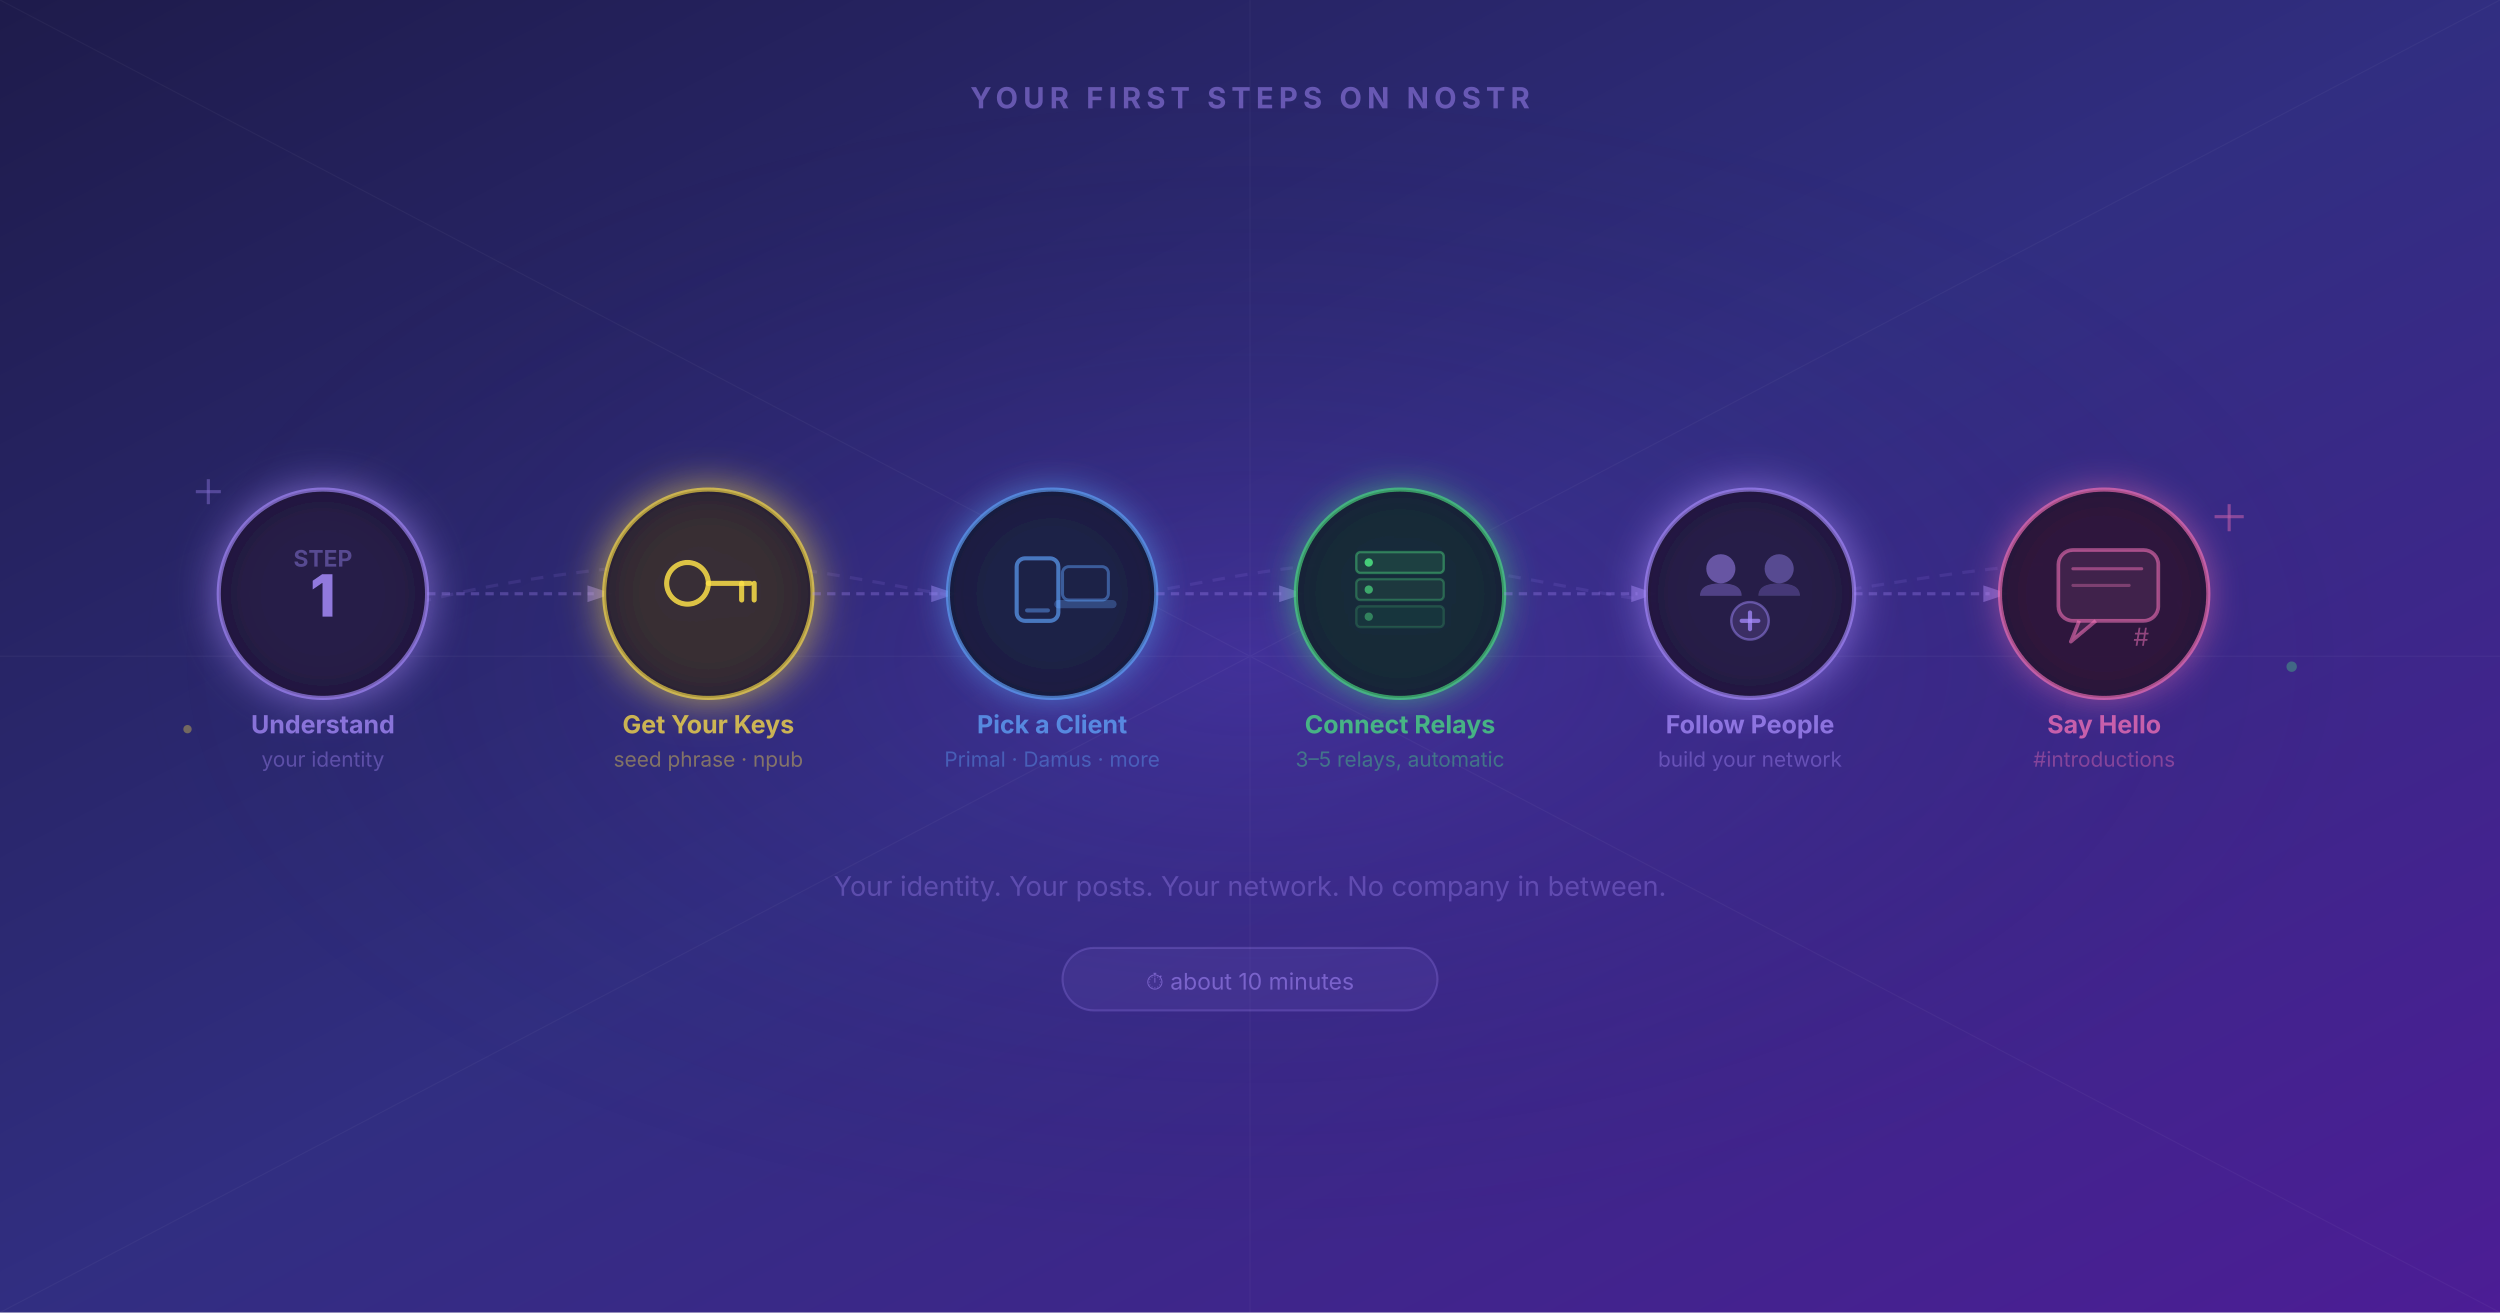
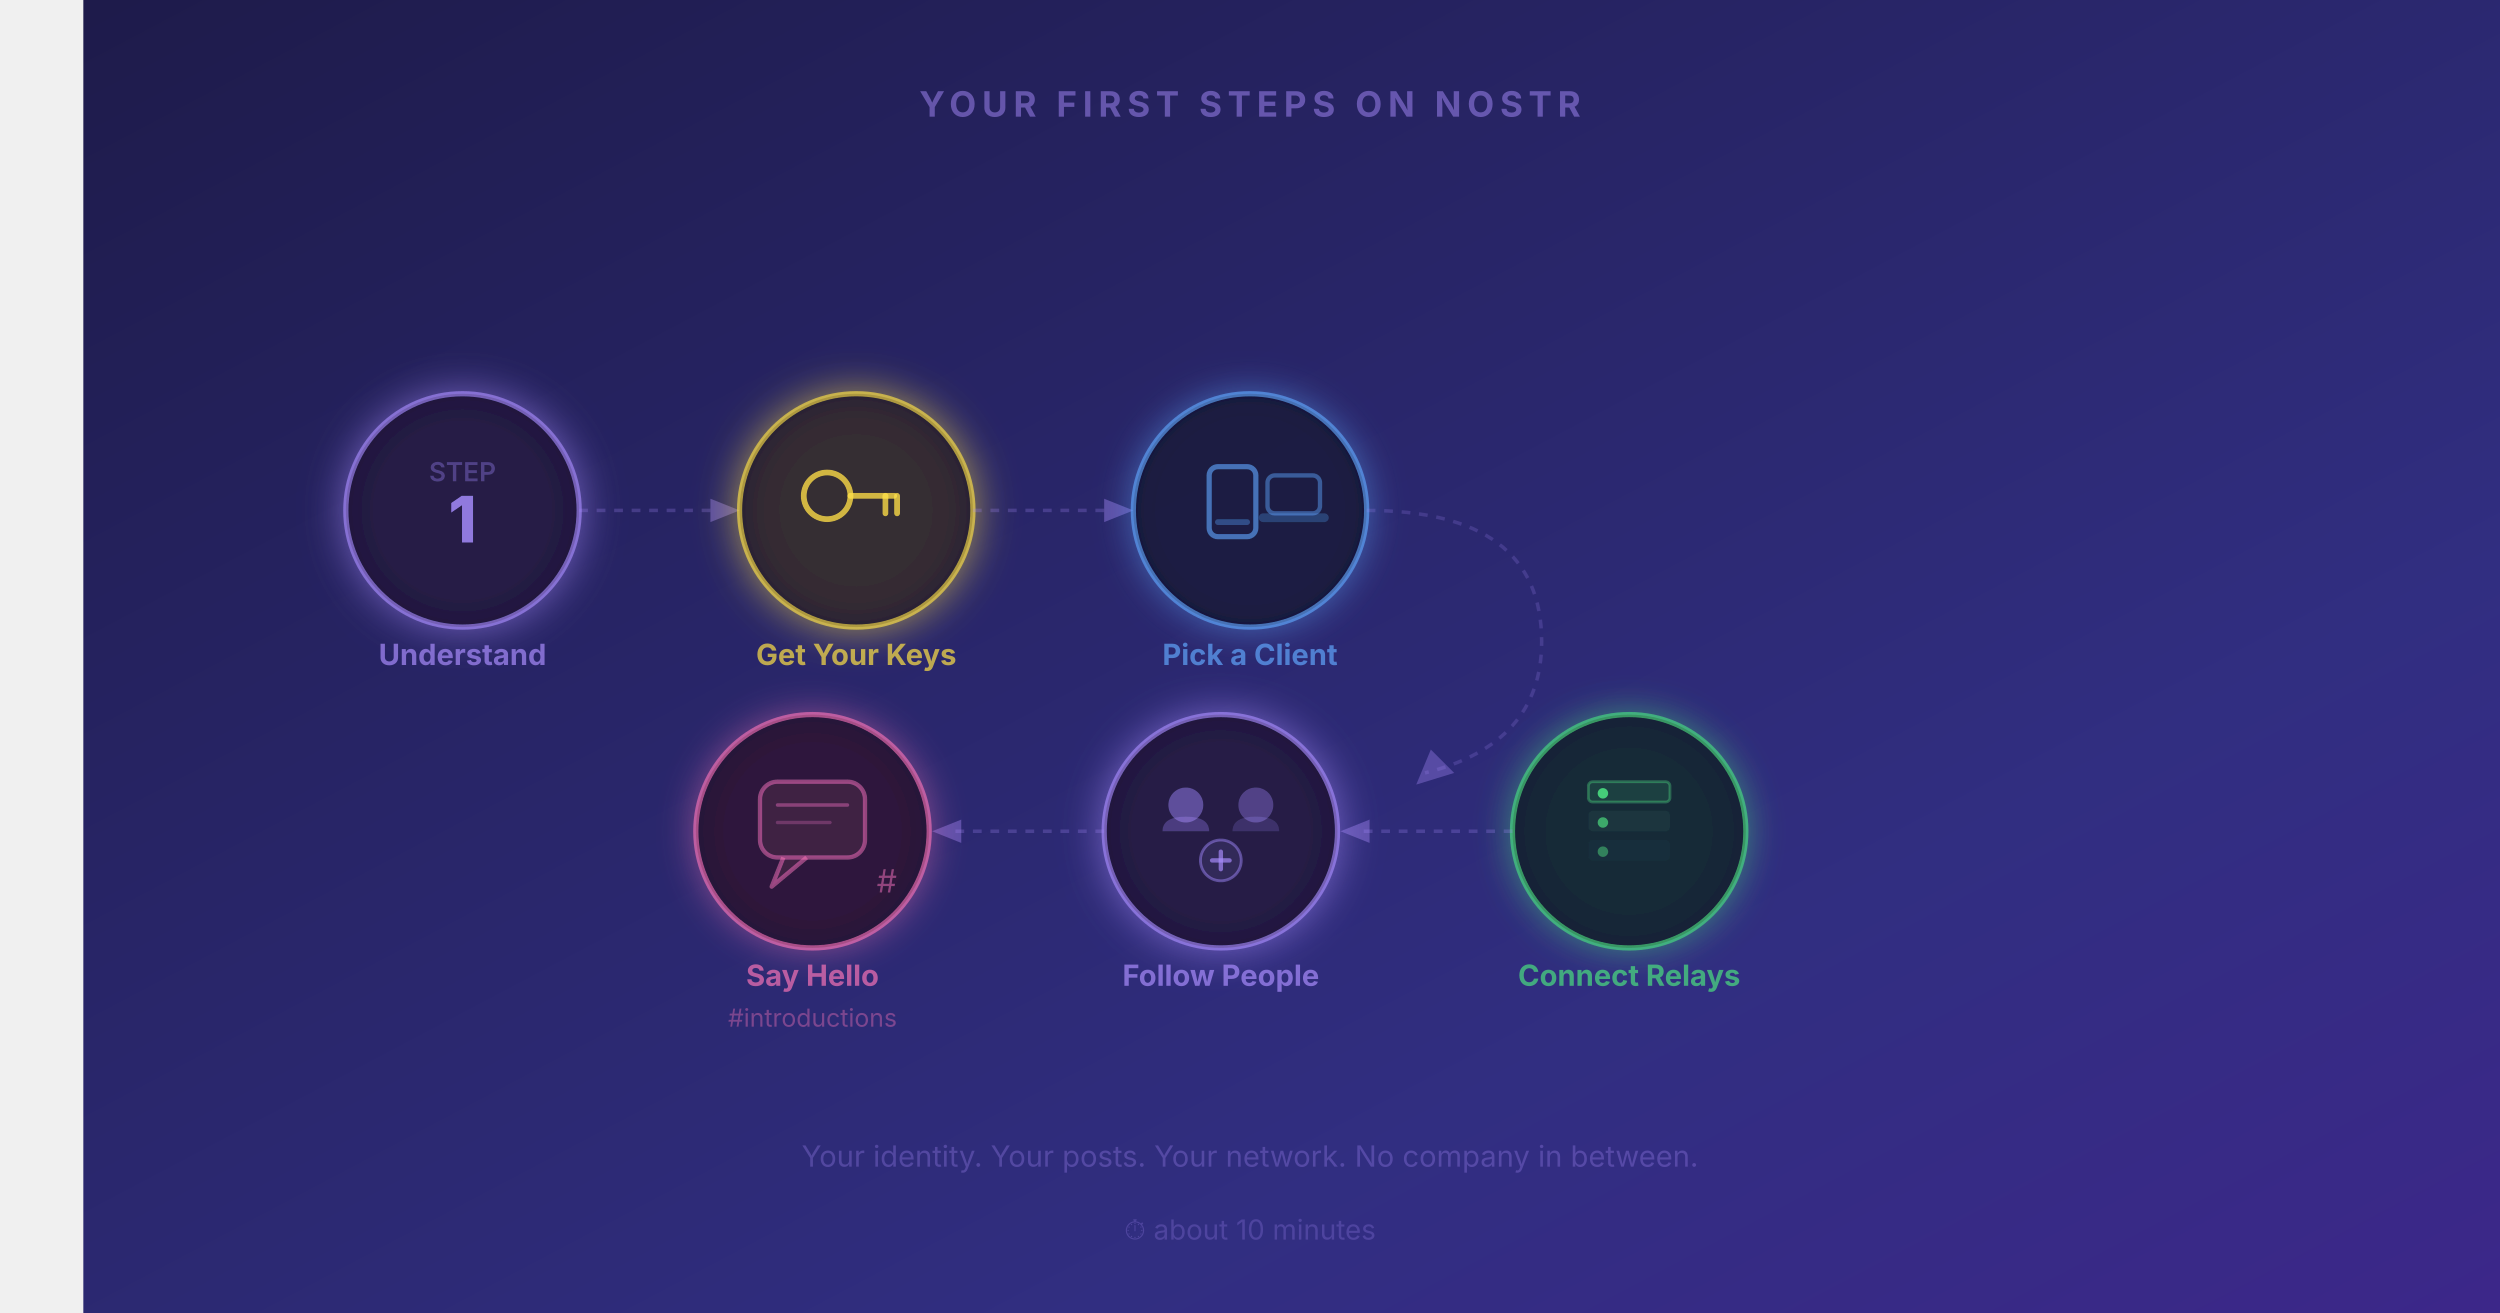
- <svg xmlns="http://www.w3.org/2000/svg" width="1200" height="630">
+ <svg xmlns="http://www.w3.org/2000/svg" width="1200" height="630" viewBox="0 0 800 450">
  <defs>
-     <linearGradient id="nfb-bg" x1="0%" y1="0%" x2="100%" y2="100%">
+     <linearGradient id="nfbf-bg" x1="0%" y1="0%" x2="100%" y2="100%">
      <stop offset="0%" style="stop-color:#1e1b4b;stop-opacity:1" />
      <stop offset="50%" style="stop-color:#312e81;stop-opacity:1" />
      <stop offset="100%" style="stop-color:#4c1d95;stop-opacity:1" />
    </linearGradient>
-     <radialGradient id="nfb-glow" cx="50%" cy="50%" r="45%">
-       <stop offset="0%" style="stop-color:#7c3aed;stop-opacity:0.22" />
-       <stop offset="100%" style="stop-color:#1e1b4b;stop-opacity:0" />
-     </radialGradient>
-     <filter id="nfb-step-glow" x="-40%" y="-40%" width="180%" height="180%">
-       <feDropShadow dx="0" dy="0" stdDeviation="10" flood-color="#a78bfa" flood-opacity="0.7" />
+     <filter id="nfbf-step" x="-40%" y="-40%" width="180%" height="180%">
+       <feDropShadow dx="0" dy="0" stdDeviation="7" flood-color="#a78bfa" flood-opacity="0.65" />
    </filter>
-     <filter id="nfb-key-glow" x="-50%" y="-50%" width="200%" height="200%">
-       <feDropShadow dx="0" dy="0" stdDeviation="10" flood-color="#fde047" flood-opacity="0.7" />
+     <filter id="nfbf-key" x="-50%" y="-50%" width="200%" height="200%">
+       <feDropShadow dx="0" dy="0" stdDeviation="7" flood-color="#fde047" flood-opacity="0.65" />
    </filter>
-     <filter id="nfb-app-glow" x="-50%" y="-50%" width="200%" height="200%">
-       <feDropShadow dx="0" dy="0" stdDeviation="8" flood-color="#60a5fa" flood-opacity="0.6" />
+     <filter id="nfbf-app" x="-50%" y="-50%" width="200%" height="200%">
+       <feDropShadow dx="0" dy="0" stdDeviation="6" flood-color="#60a5fa" flood-opacity="0.55" />
    </filter>
-     <filter id="nfb-relay-glow" x="-50%" y="-50%" width="200%" height="200%">
-       <feDropShadow dx="0" dy="0" stdDeviation="8" flood-color="#4ade80" flood-opacity="0.6" />
+     <filter id="nfbf-relay" x="-50%" y="-50%" width="200%" height="200%">
+       <feDropShadow dx="0" dy="0" stdDeviation="6" flood-color="#4ade80" flood-opacity="0.55" />
    </filter>
-     <filter id="nfb-post-glow" x="-50%" y="-50%" width="200%" height="200%">
-       <feDropShadow dx="0" dy="0" stdDeviation="8" flood-color="#f472b6" flood-opacity="0.5" />
+     <filter id="nfbf-post" x="-50%" y="-50%" width="200%" height="200%">
+       <feDropShadow dx="0" dy="0" stdDeviation="6" flood-color="#f472b6" flood-opacity="0.5" />
    </filter>
  </defs>
-   <rect width="1200" height="630" fill="url(#nfb-bg)" />
-   <rect width="1200" height="630" fill="url(#nfb-glow)" />
-   <g opacity="0.04" stroke="white" stroke-width="0.5">
-     <line x1="0" y1="0" x2="1200" y2="630" />
-     <line x1="1200" y1="0" x2="0" y2="630" />
-     <line x1="600" y1="0" x2="600" y2="630" />
-     <line x1="0" y1="315" x2="1200" y2="315" />
+   <rect width="1200" height="630" viewBox="0 0 800 450" fill="url(#nfbf-bg)" />
+   <text x="400" y="40" font-family="'Inter', sans-serif" font-size="12" font-weight="700" fill="rgba(167,139,250,0.5)" text-anchor="middle" letter-spacing="2">YOUR FIRST STEPS ON NOSTR</text>
+   <g filter="url(#nfbf-step)">
+     <circle cx="130" cy="175" r="40" fill="rgba(20,15,50,0.95)" stroke="rgba(167,139,250,0.65)" stroke-width="1.8" />
+     <text x="130" y="165" font-family="'Inter', sans-serif" font-size="9" font-weight="600" fill="rgba(167,139,250,0.4)" text-anchor="middle">STEP</text>
+     <text x="130" y="186" font-family="'Inter', sans-serif" font-size="22" font-weight="800" fill="rgba(167,139,250,0.85)" text-anchor="middle">1</text>
  </g>
-   <text x="600" y="52" font-family="'Inter', sans-serif" font-size="14" font-weight="700" fill="rgba(167,139,250,0.5)" text-anchor="middle" letter-spacing="2.5">YOUR FIRST STEPS ON NOSTR</text>
-   <path d="M 155,315 C 155,290 285,270 340,270 C 395,270 455,290 500,290 C 545,290 600,270 660,270 C 720,270 770,290 820,290 C 870,290 940,270 1005,270 C 1040,270 1050,285 1050,315" fill="none" stroke="rgba(167,139,250,0.12)" stroke-width="1.5" stroke-dasharray="6,5" />
-   <g filter="url(#nfb-step-glow)">
-     <circle cx="155" cy="285" r="50" fill="rgba(20,15,50,0.95)" stroke="rgba(167,139,250,0.65)" stroke-width="2" />
-     <text x="155" y="272" font-family="'Inter', sans-serif" font-size="11" font-weight="700" fill="rgba(167,139,250,0.45)" text-anchor="middle">STEP</text>
-     <text x="155" y="296" font-family="'Inter', sans-serif" font-size="28" font-weight="800" fill="rgba(167,139,250,0.85)" text-anchor="middle">1</text>
+   <text x="130" y="228" font-family="'Inter', sans-serif" font-size="10" font-weight="700" fill="rgba(167,139,250,0.7)" text-anchor="middle">Understand</text>
+   <line x1="170" y1="175" x2="218" y2="175" stroke="rgba(167,139,250,0.25)" stroke-width="1.2" stroke-dasharray="3,3" />
+   <polygon points="215,171 225,175 215,179" fill="rgba(167,139,250,0.4)" />
+   <g filter="url(#nfbf-key)">
+     <circle cx="265" cy="175" r="40" fill="rgba(20,15,50,0.95)" stroke="rgba(253,224,71,0.65)" stroke-width="1.8" />
+     <circle cx="255" cy="170" r="8" fill="none" stroke="rgba(253,224,71,0.8)" stroke-width="2" />
+     <line x1="263" y1="170" x2="278" y2="170" stroke="rgba(253,224,71,0.8)" stroke-width="2" stroke-linecap="round" />
+     <line x1="275" y1="170" x2="275" y2="176" stroke="rgba(253,224,71,0.8)" stroke-width="2" stroke-linecap="round" />
+     <line x1="279" y1="170" x2="279" y2="176" stroke="rgba(253,224,71,0.8)" stroke-width="2" stroke-linecap="round" />
  </g>
-   <text x="155" y="352" font-family="'Inter', sans-serif" font-size="12" font-weight="700" fill="rgba(167,139,250,0.75)" text-anchor="middle">Understand</text>
-   <text x="155" y="368" font-family="'Inter', sans-serif" font-size="10" fill="rgba(167,139,250,0.4)" text-anchor="middle">your identity</text>
-   <line x1="205" y1="285" x2="285" y2="285" stroke="rgba(167,139,250,0.3)" stroke-width="1.5" stroke-dasharray="4,3" />
-   <polygon points="282,281 294,285 282,289" fill="rgba(167,139,250,0.45)" />
-   <g filter="url(#nfb-key-glow)">
-     <circle cx="340" cy="285" r="50" fill="rgba(20,15,50,0.95)" stroke="rgba(253,224,71,0.65)" stroke-width="2" />
-     <circle cx="330" cy="280" r="10" fill="none" stroke="rgba(253,224,71,0.85)" stroke-width="2.5" />
-     <line x1="340" y1="280" x2="360" y2="280" stroke="rgba(253,224,71,0.85)" stroke-width="2.5" stroke-linecap="round" />
-     <line x1="356" y1="280" x2="356" y2="288" stroke="rgba(253,224,71,0.85)" stroke-width="2.5" stroke-linecap="round" />
-     <line x1="362" y1="280" x2="362" y2="288" stroke="rgba(253,224,71,0.85)" stroke-width="2.5" stroke-linecap="round" />
+   <text x="265" y="228" font-family="'Inter', sans-serif" font-size="10" font-weight="700" fill="rgba(253,224,71,0.7)" text-anchor="middle">Get Your Keys</text>
+   <line x1="305" y1="175" x2="353" y2="175" stroke="rgba(167,139,250,0.25)" stroke-width="1.2" stroke-dasharray="3,3" />
+   <polygon points="350,171 360,175 350,179" fill="rgba(167,139,250,0.4)" />
+   <g filter="url(#nfbf-app)">
+     <circle cx="400" cy="175" r="40" fill="rgba(20,15,50,0.95)" stroke="rgba(96,165,250,0.65)" stroke-width="1.8" />
+     <rect x="386" y="160" width="16" height="24" rx="3" fill="none" stroke="rgba(96,165,250,0.65)" stroke-width="1.8" />
+     <rect x="388" y="178" width="12" height="2" rx="1" fill="rgba(96,165,250,0.4)" />
+     <rect x="406" y="163" width="18" height="13" rx="2.5" fill="none" stroke="rgba(96,165,250,0.5)" stroke-width="1.5" />
+     <rect x="403" y="176" width="24" height="3" rx="1.5" fill="rgba(96,165,250,0.3)" />
  </g>
-   <text x="340" y="352" font-family="'Inter', sans-serif" font-size="12" font-weight="700" fill="rgba(253,224,71,0.75)" text-anchor="middle">Get Your Keys</text>
-   <text x="340" y="368" font-family="'Inter', sans-serif" font-size="10" fill="rgba(253,224,71,0.4)" text-anchor="middle">seed phrase · npub</text>
-   <line x1="390" y1="285" x2="450" y2="285" stroke="rgba(167,139,250,0.3)" stroke-width="1.5" stroke-dasharray="4,3" />
-   <polygon points="447,281 459,285 447,289" fill="rgba(167,139,250,0.45)" />
-   <g filter="url(#nfb-app-glow)">
-     <circle cx="505" cy="285" r="50" fill="rgba(20,15,50,0.95)" stroke="rgba(96,165,250,0.65)" stroke-width="2" />
-     <rect x="488" y="268" width="20" height="30" rx="4" fill="none" stroke="rgba(96,165,250,0.7)" stroke-width="2" />
-     <rect x="492" y="292" width="12" height="2" rx="1" fill="rgba(96,165,250,0.5)" />
-     <rect x="510" y="272" width="22" height="16" rx="3" fill="none" stroke="rgba(96,165,250,0.5)" stroke-width="1.5" />
-     <rect x="506" y="288" width="30" height="4" rx="2" fill="rgba(96,165,250,0.35)" />
+   <text x="400" y="228" font-family="'Inter', sans-serif" font-size="10" font-weight="700" fill="rgba(96,165,250,0.7)" text-anchor="middle">Pick a Client</text>
+   <path d="M 440,175 Q 500,175 500,220 Q 500,255 460,265" fill="none" stroke="rgba(167,139,250,0.2)" stroke-width="1.2" stroke-dasharray="3,3" />
+   <polygon points="457,269 462,257 470,265" fill="rgba(167,139,250,0.35)" />
+   <g filter="url(#nfbf-relay)">
+     <circle cx="530" cy="285" r="40" fill="rgba(20,15,50,0.95)" stroke="rgba(74,222,128,0.65)" stroke-width="1.8" />
+     <rect x="516" y="268" width="28" height="7" rx="1.5" fill="rgba(74,222,128,0.18)" stroke="rgba(74,222,128,0.4)" stroke-width="1" />
+     <rect x="516" y="278" width="28" height="7" rx="1.5" fill="rgba(74,222,128,0.12)" />
+     <rect x="516" y="288" width="28" height="7" rx="1.5" fill="rgba(74,222,128,0.08)" />
+     <circle cx="521" cy="272" r="1.8" fill="rgba(74,222,128,0.9)" />
+     <circle cx="521" cy="282" r="1.8" fill="rgba(74,222,128,0.7)" />
+     <circle cx="521" cy="292" r="1.8" fill="rgba(74,222,128,0.5)" />
  </g>
-   <text x="505" y="352" font-family="'Inter', sans-serif" font-size="12" font-weight="700" fill="rgba(96,165,250,0.75)" text-anchor="middle">Pick a Client</text>
-   <text x="505" y="368" font-family="'Inter', sans-serif" font-size="10" fill="rgba(96,165,250,0.4)" text-anchor="middle">Primal · Damus · more</text>
-   <line x1="555" y1="285" x2="617" y2="285" stroke="rgba(167,139,250,0.3)" stroke-width="1.5" stroke-dasharray="4,3" />
-   <polygon points="614,281 626,285 614,289" fill="rgba(167,139,250,0.45)" />
-   <g filter="url(#nfb-relay-glow)">
-     <circle cx="672" cy="285" r="50" fill="rgba(20,15,50,0.95)" stroke="rgba(74,222,128,0.65)" stroke-width="2" />
-     <rect x="651" y="265" width="42" height="10" rx="2" fill="rgba(74,222,128,0.18)" stroke="rgba(74,222,128,0.45)" stroke-width="1.2" />
-     <rect x="651" y="278" width="42" height="10" rx="2" fill="rgba(74,222,128,0.13)" stroke="rgba(74,222,128,0.35)" stroke-width="1.2" />
-     <rect x="651" y="291" width="42" height="10" rx="2" fill="rgba(74,222,128,0.09)" stroke="rgba(74,222,128,0.25)" stroke-width="1.2" />
-     <circle cx="657" cy="270" r="2" fill="rgba(74,222,128,0.9)" />
-     <circle cx="657" cy="283" r="2" fill="rgba(74,222,128,0.7)" />
-     <circle cx="657" cy="296" r="2" fill="rgba(74,222,128,0.5)" />
+   <text x="530" y="338" font-family="'Inter', sans-serif" font-size="10" font-weight="700" fill="rgba(74,222,128,0.7)" text-anchor="middle">Connect Relays</text>
+   <line x1="490" y1="285" x2="438" y2="285" stroke="rgba(167,139,250,0.25)" stroke-width="1.2" stroke-dasharray="3,3" />
+   <polygon points="441,281 431,285 441,289" fill="rgba(167,139,250,0.4)" />
+   <g filter="url(#nfbf-step)">
+     <circle cx="390" cy="285" r="40" fill="rgba(20,15,50,0.95)" stroke="rgba(167,139,250,0.65)" stroke-width="1.8" />
+     <circle cx="378" cy="276" r="6" fill="rgba(167,139,250,0.5)" />
+     <path d="M370,285 Q370,280 378,280 Q386,280 386,285" fill="rgba(167,139,250,0.35)" />
+     <circle cx="402" cy="276" r="6" fill="rgba(167,139,250,0.4)" />
+     <path d="M394,285 Q394,280 402,280 Q410,280 410,285" fill="rgba(167,139,250,0.25)" />
+     <circle cx="390" cy="295" r="7" fill="rgba(167,139,250,0.15)" stroke="rgba(167,139,250,0.5)" stroke-width="1" />
+     <line x1="387" y1="295" x2="393" y2="295" stroke="rgba(167,139,250,0.7)" stroke-width="1.5" stroke-linecap="round" />
+     <line x1="390" y1="292" x2="390" y2="298" stroke="rgba(167,139,250,0.7)" stroke-width="1.5" stroke-linecap="round" />
  </g>
-   <text x="672" y="352" font-family="'Inter', sans-serif" font-size="12" font-weight="700" fill="rgba(74,222,128,0.75)" text-anchor="middle">Connect Relays</text>
-   <text x="672" y="368" font-family="'Inter', sans-serif" font-size="10" fill="rgba(74,222,128,0.4)" text-anchor="middle">3–5 relays, automatic</text>
-   <line x1="722" y1="285" x2="786" y2="285" stroke="rgba(167,139,250,0.3)" stroke-width="1.5" stroke-dasharray="4,3" />
-   <polygon points="783,281 795,285 783,289" fill="rgba(167,139,250,0.45)" />
-   <g filter="url(#nfb-step-glow)">
-     <circle cx="840" cy="285" r="50" fill="rgba(20,15,50,0.95)" stroke="rgba(167,139,250,0.65)" stroke-width="2" />
-     <circle cx="826" cy="273" r="7" fill="rgba(167,139,250,0.55)" />
-     <path d="M816,286 Q816,280 826,280 Q836,280 836,286" fill="rgba(167,139,250,0.4)" />
-     <circle cx="854" cy="273" r="7" fill="rgba(167,139,250,0.45)" />
-     <path d="M844,286 Q844,280 854,280 Q864,280 864,286" fill="rgba(167,139,250,0.3)" />
-     <circle cx="840" cy="298" r="9" fill="rgba(167,139,250,0.2)" stroke="rgba(167,139,250,0.5)" stroke-width="1.2" />
-     <line x1="836" y1="298" x2="844" y2="298" stroke="rgba(167,139,250,0.75)" stroke-width="2" stroke-linecap="round" />
-     <line x1="840" y1="294" x2="840" y2="302" stroke="rgba(167,139,250,0.75)" stroke-width="2" stroke-linecap="round" />
+   <text x="390" y="338" font-family="'Inter', sans-serif" font-size="10" font-weight="700" fill="rgba(167,139,250,0.7)" text-anchor="middle">Follow People</text>
+   <line x1="350" y1="285" x2="298" y2="285" stroke="rgba(167,139,250,0.25)" stroke-width="1.2" stroke-dasharray="3,3" />
+   <polygon points="301,281 291,285 301,289" fill="rgba(167,139,250,0.4)" />
+   <g filter="url(#nfbf-post)">
+     <circle cx="250" cy="285" r="40" fill="rgba(20,15,50,0.95)" stroke="rgba(244,114,182,0.65)" stroke-width="1.8" />
+     <rect x="232" y="268" width="36" height="26" rx="6" fill="rgba(244,114,182,0.12)" stroke="rgba(244,114,182,0.55)" stroke-width="1.5" />
+     <path d="M240,294 L236,304 L248,294" fill="rgba(244,114,182,0.12)" stroke="rgba(244,114,182,0.55)" stroke-width="1.5" stroke-linejoin="round" />
+     <line x1="238" y1="276" x2="262" y2="276" stroke="rgba(244,114,182,0.45)" stroke-width="1.2" stroke-linecap="round" />
+     <line x1="238" y1="282" x2="256" y2="282" stroke="rgba(244,114,182,0.3)" stroke-width="1.2" stroke-linecap="round" />
+     <text x="272" y="306" font-family="'Inter', sans-serif" font-size="11" fill="rgba(244,114,182,0.55)">#</text>
  </g>
-   <text x="840" y="352" font-family="'Inter', sans-serif" font-size="12" font-weight="700" fill="rgba(167,139,250,0.75)" text-anchor="middle">Follow People</text>
-   <text x="840" y="368" font-family="'Inter', sans-serif" font-size="10" fill="rgba(167,139,250,0.4)" text-anchor="middle">build your network</text>
-   <line x1="890" y1="285" x2="955" y2="285" stroke="rgba(167,139,250,0.3)" stroke-width="1.5" stroke-dasharray="4,3" />
-   <polygon points="952,281 964,285 952,289" fill="rgba(167,139,250,0.45)" />
-   <g filter="url(#nfb-post-glow)">
-     <circle cx="1010" cy="285" r="50" fill="rgba(20,15,50,0.95)" stroke="rgba(244,114,182,0.65)" stroke-width="2" />
-     <rect x="988" y="264" width="48" height="34" rx="7" fill="rgba(244,114,182,0.15)" stroke="rgba(244,114,182,0.6)" stroke-width="1.8" />
-     <path d="M998,298 L994,308 L1006,298" fill="rgba(244,114,182,0.15)" stroke="rgba(244,114,182,0.6)" stroke-width="1.8" stroke-linejoin="round" />
-     <line x1="995" y1="273" x2="1028" y2="273" stroke="rgba(244,114,182,0.5)" stroke-width="1.5" stroke-linecap="round" />
-     <line x1="995" y1="281" x2="1022" y2="281" stroke="rgba(244,114,182,0.35)" stroke-width="1.5" stroke-linecap="round" />
-     <text x="1024" y="310" font-family="'Inter', sans-serif" font-size="12" fill="rgba(244,114,182,0.55)">#</text>
-   </g>
-   <text x="1010" y="352" font-family="'Inter', sans-serif" font-size="12" font-weight="700" fill="rgba(244,114,182,0.75)" text-anchor="middle">Say Hello</text>
-   <text x="1010" y="368" font-family="'Inter', sans-serif" font-size="10" fill="rgba(244,114,182,0.4)" text-anchor="middle">#introductions</text>
-   <g opacity="0.7">
-     <line x1="1070" y1="255" x2="1070" y2="242" stroke="rgba(244,114,182,0.6)" stroke-width="1.5" />
-     <line x1="1063" y1="248" x2="1077" y2="248" stroke="rgba(244,114,182,0.6)" stroke-width="1.5" />
-     <line x1="100" y1="242" x2="100" y2="230" stroke="rgba(167,139,250,0.5)" stroke-width="1.5" />
-     <line x1="94" y1="236" x2="106" y2="236" stroke="rgba(167,139,250,0.5)" stroke-width="1.5" />
-     <circle cx="1100" cy="320" r="2.5" fill="rgba(74,222,128,0.5)" />
-     <circle cx="90" cy="350" r="2" fill="rgba(253,224,71,0.5)" />
-   </g>
-   <text x="600" y="430" font-family="'Inter', sans-serif" font-size="13" fill="rgba(167,139,250,0.35)" text-anchor="middle">Your identity. Your posts. Your network. No company in between.</text>
-   <rect x="510" y="455" width="180" height="30" rx="15" fill="rgba(167,139,250,0.08)" stroke="rgba(167,139,250,0.25)" stroke-width="1" />
-   <text x="600" y="475" font-family="'Inter', sans-serif" font-size="11" fill="rgba(167,139,250,0.55)" text-anchor="middle">⏱ about 10 minutes</text>
+   <text x="250" y="338" font-family="'Inter', sans-serif" font-size="10" font-weight="700" fill="rgba(244,114,182,0.7)" text-anchor="middle">Say Hello</text>
+   <text x="250" y="352" font-family="'Inter', sans-serif" font-size="8.5" fill="rgba(244,114,182,0.4)" text-anchor="middle">#introductions</text>
+   <text x="400" y="400" font-family="'Inter', sans-serif" font-size="10" fill="rgba(167,139,250,0.3)" text-anchor="middle">Your identity. Your posts. Your network. No company in between.</text>
+   <text x="400" y="425" font-family="'Inter', sans-serif" font-size="9.5" fill="rgba(167,139,250,0.25)" text-anchor="middle">⏱ about 10 minutes</text>
</svg>
